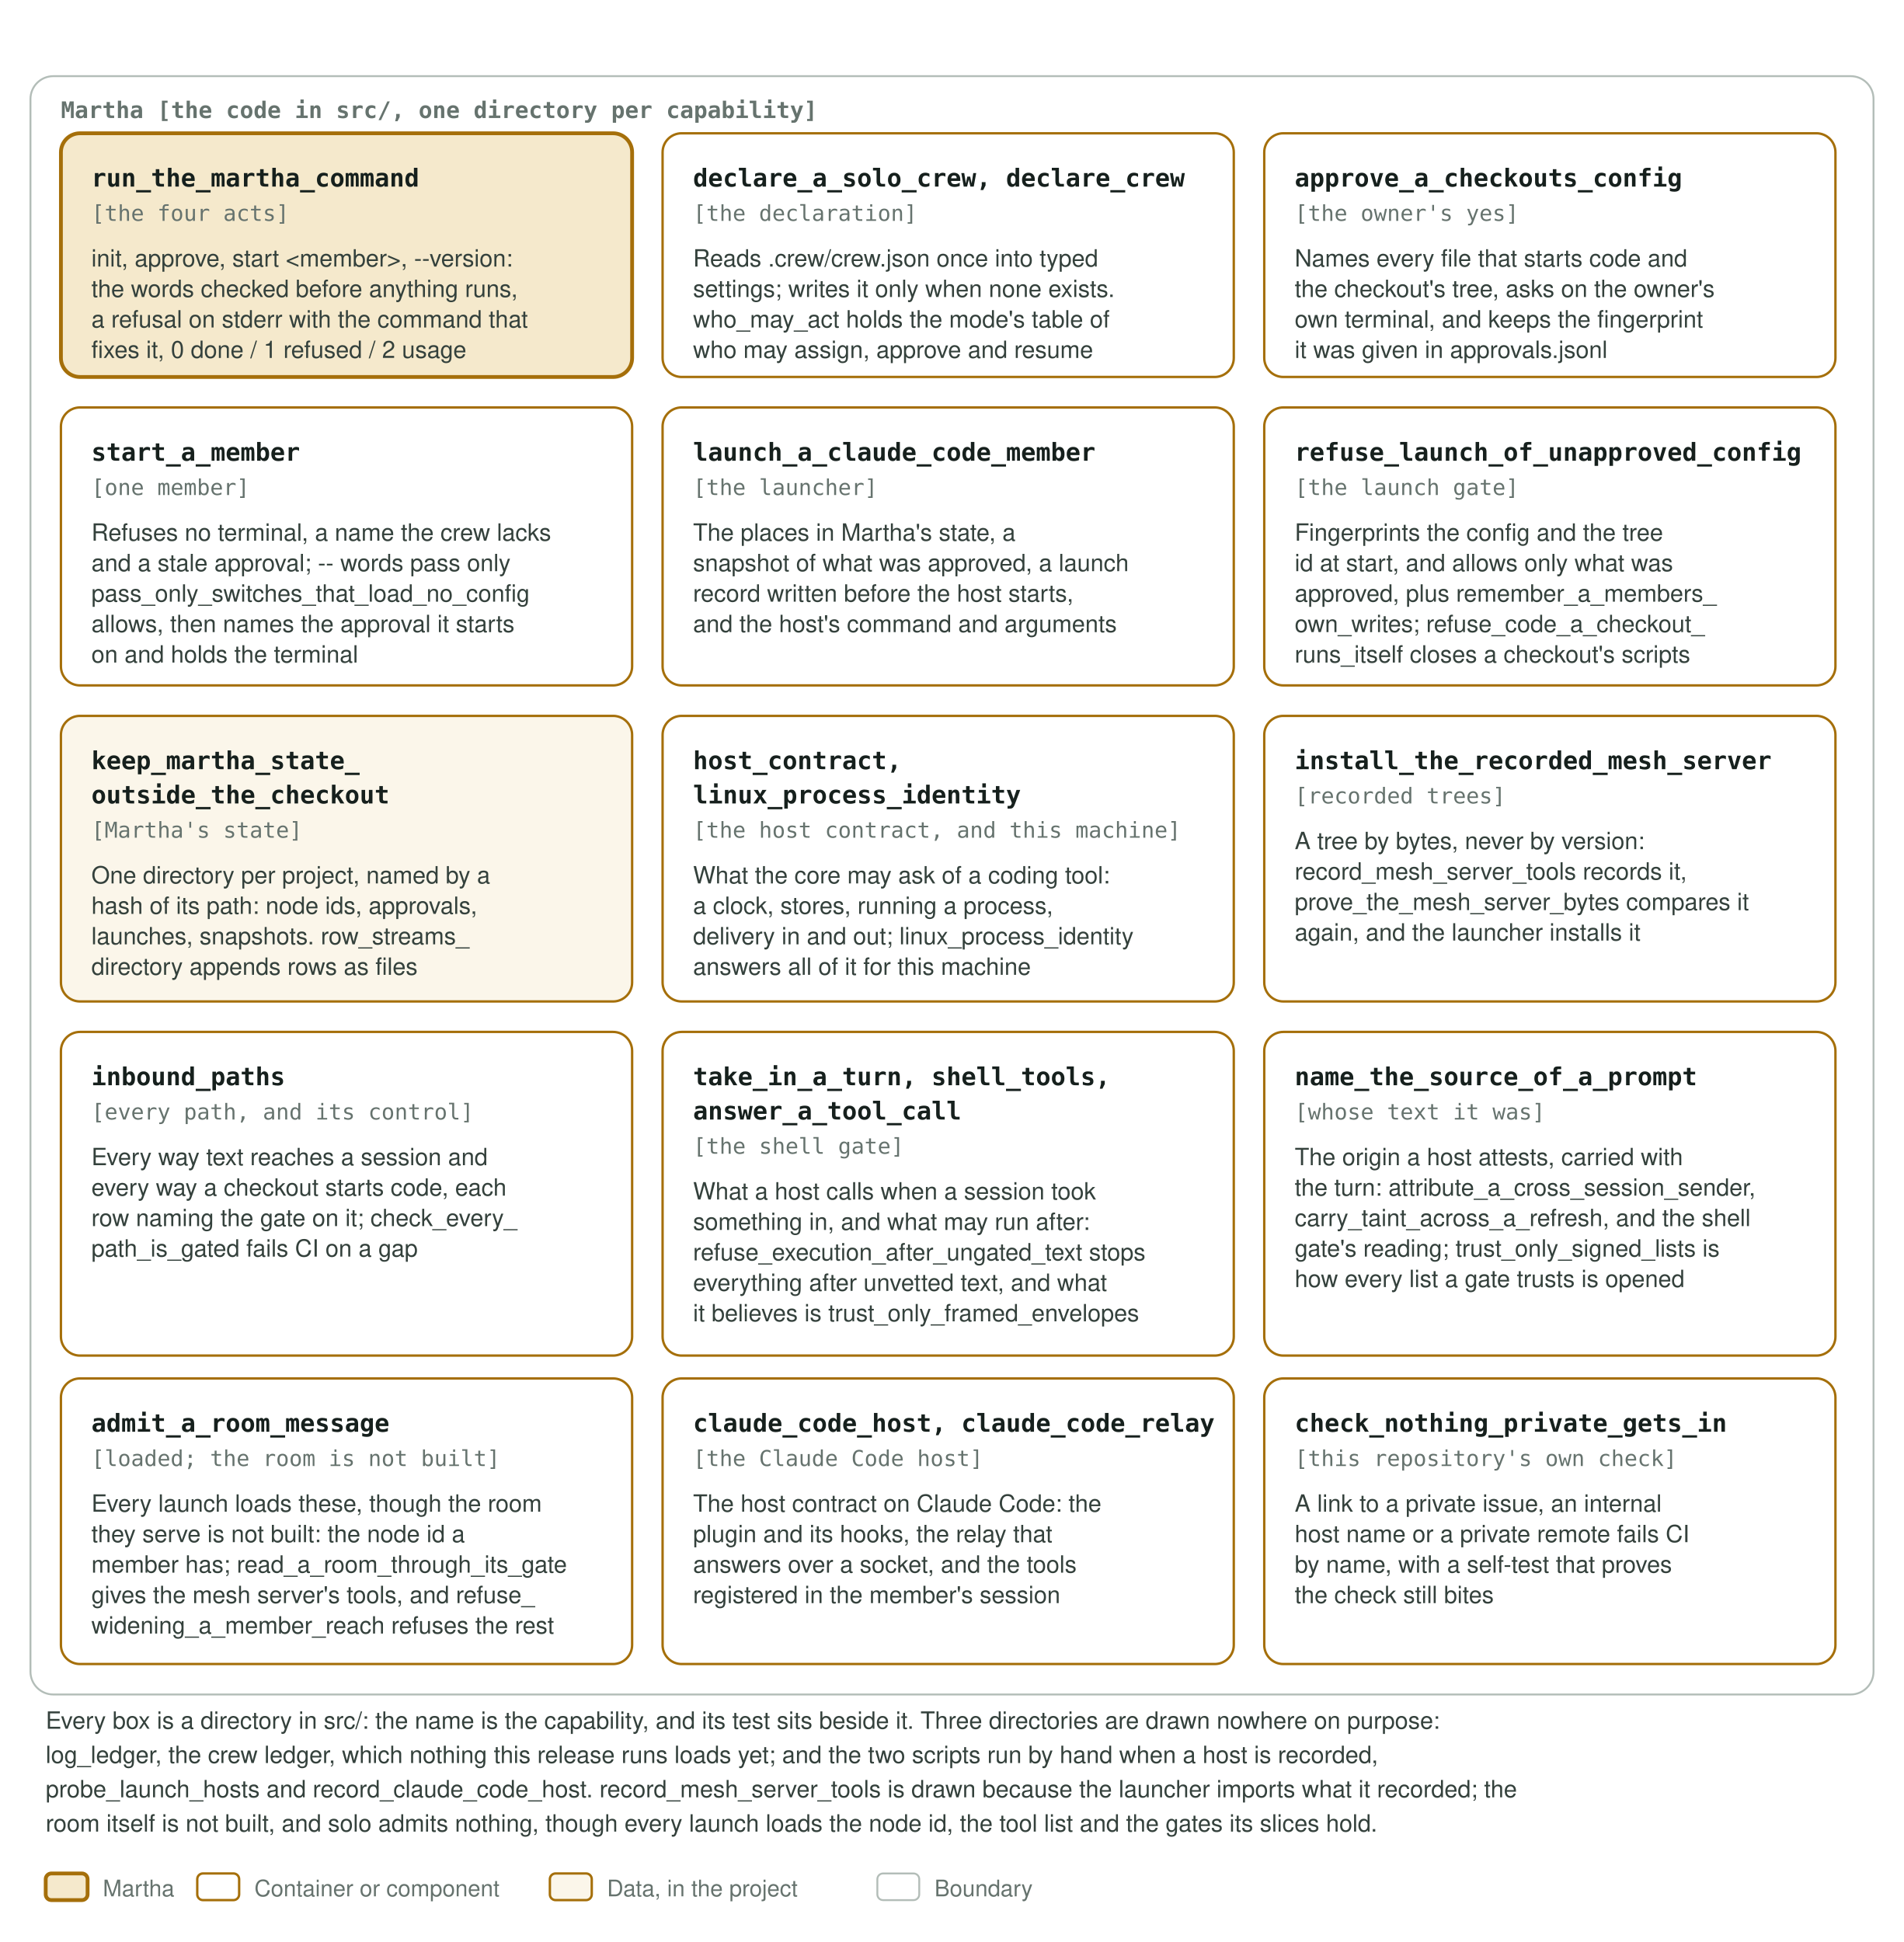
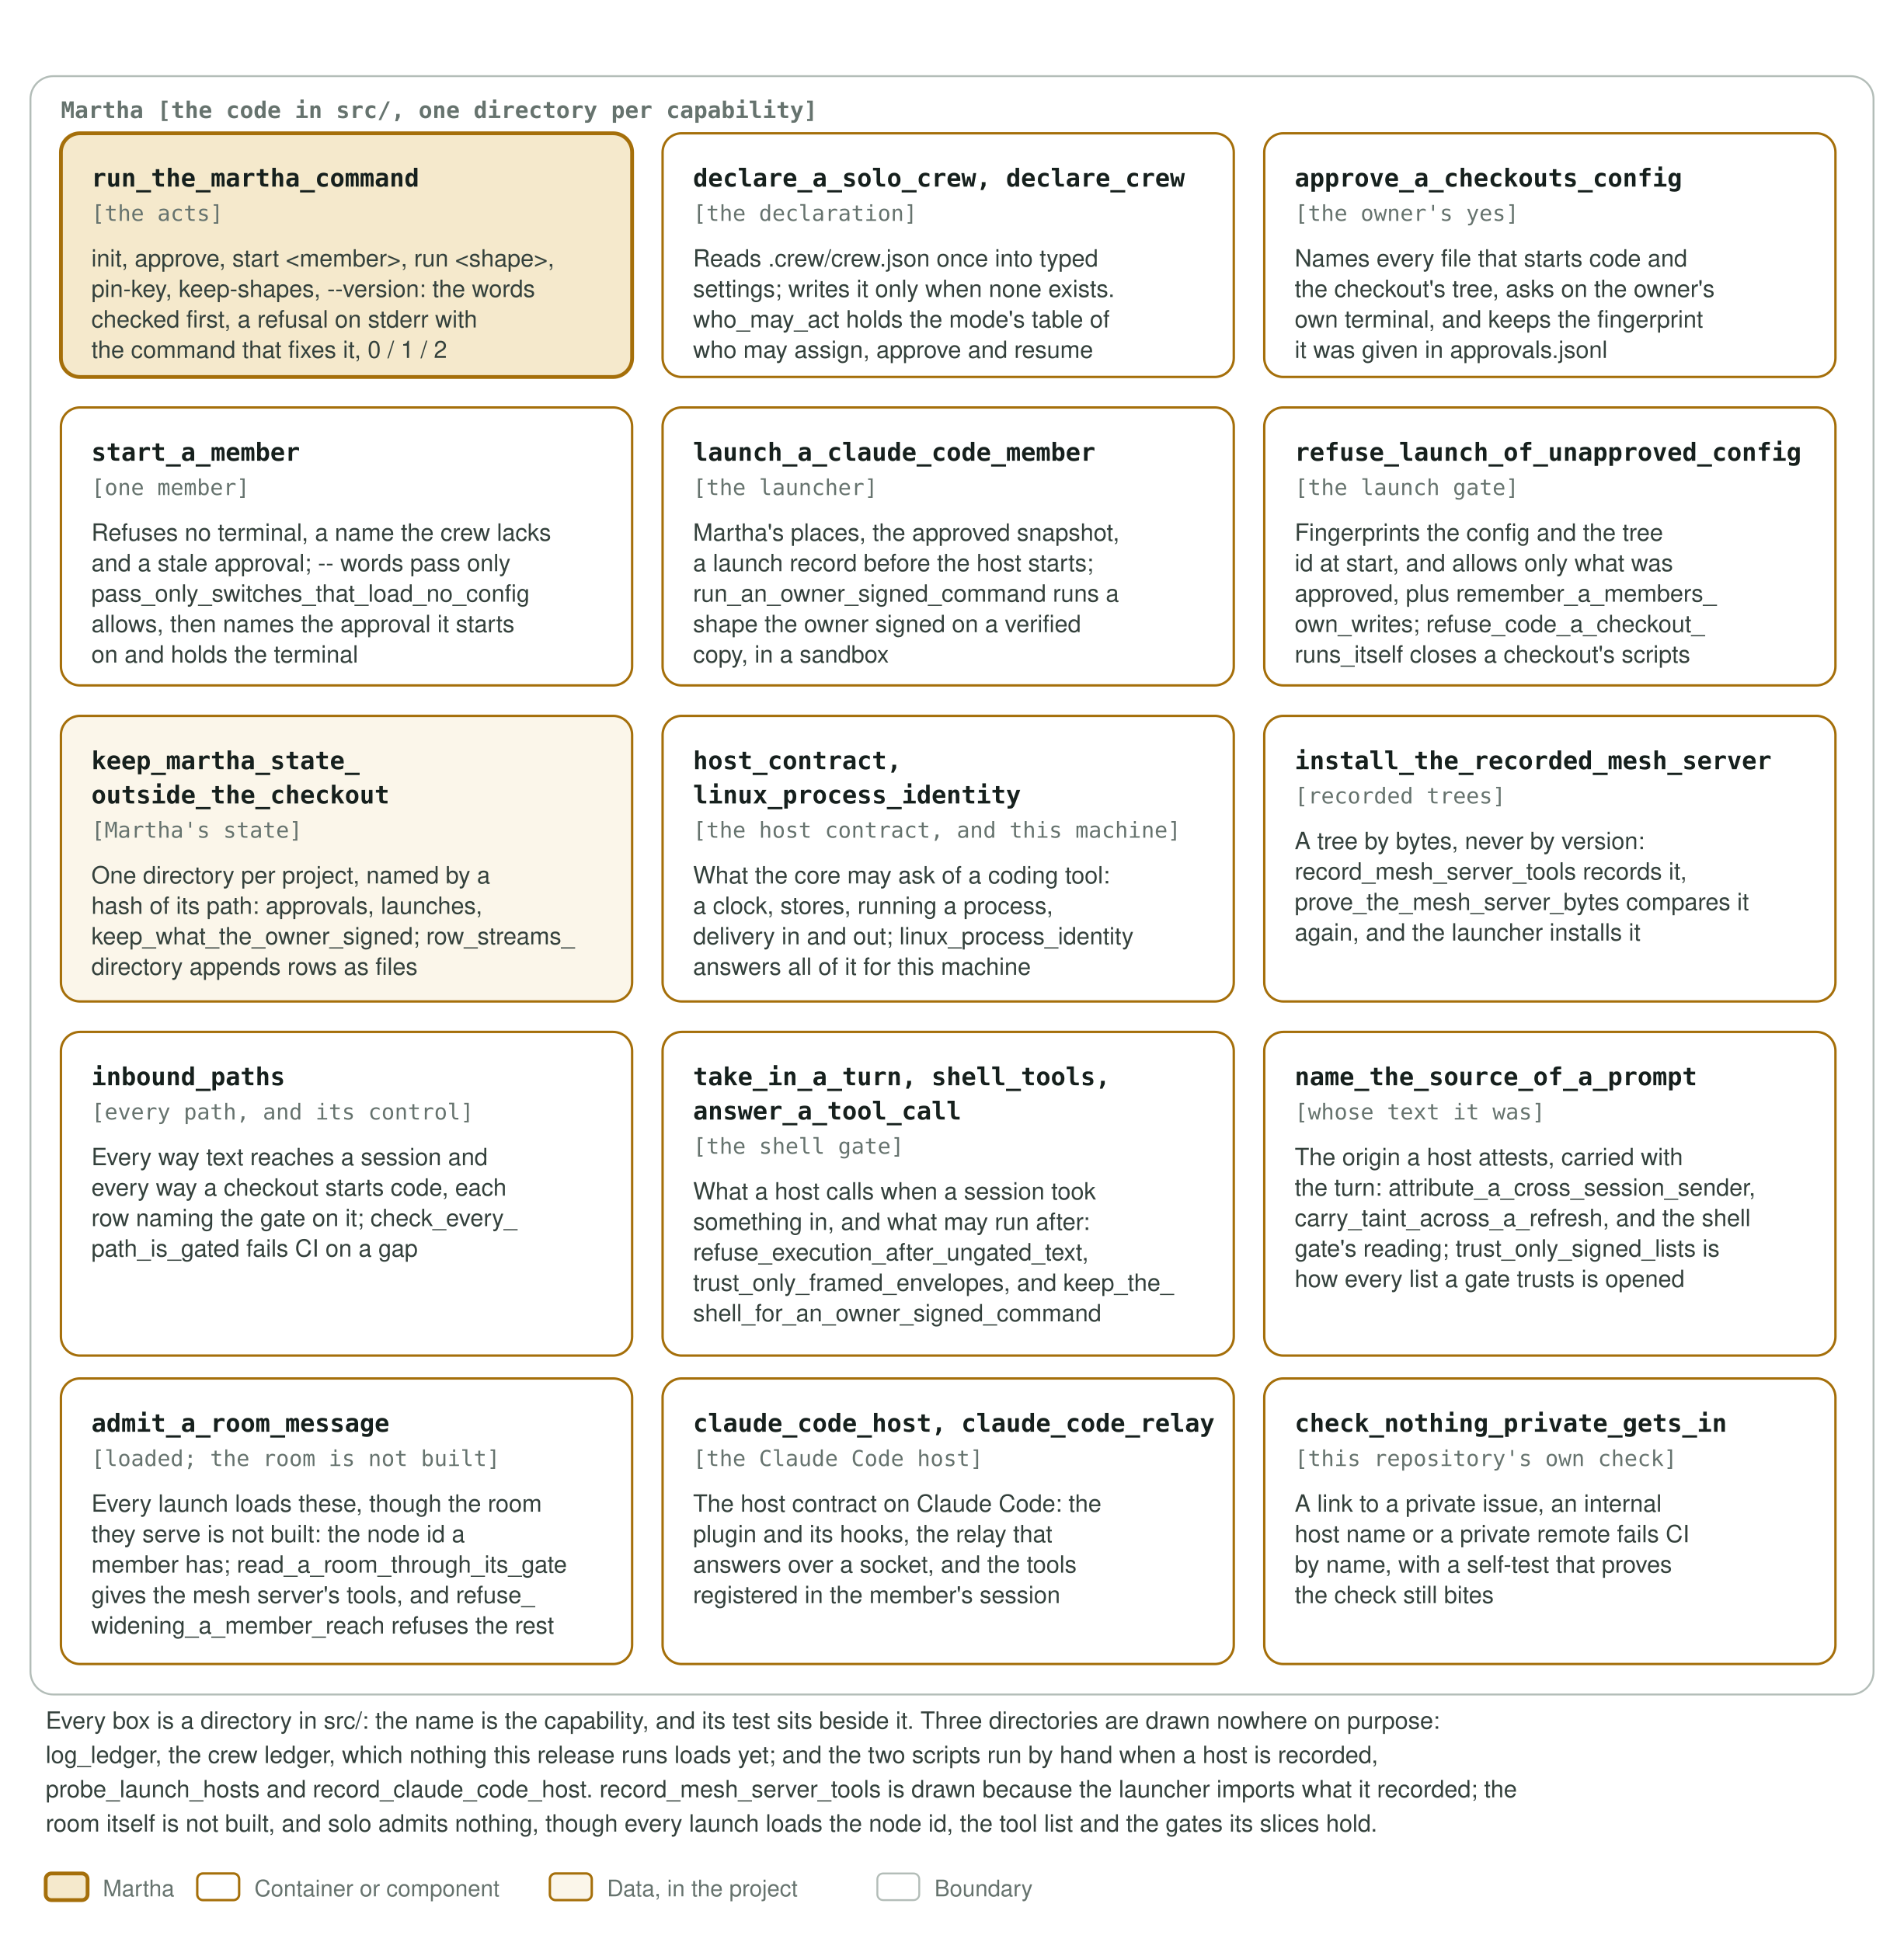
<svg xmlns="http://www.w3.org/2000/svg" viewBox="0 0 1000 1020" role="img" aria-label="Martha components">
  <style>
.t-name { font-family: "Atkinson Hyperlegible", "Segoe UI", system-ui, -apple-system, Helvetica, Arial, sans-serif; font-size: 15px; font-weight: 700; }
.t-desc { font-family: "Atkinson Hyperlegible", "Segoe UI", system-ui, -apple-system, Helvetica, Arial, sans-serif; font-size: 12.5px; }
.t-rel { font-family: "Atkinson Hyperlegible", "Segoe UI", system-ui, -apple-system, Helvetica, Arial, sans-serif; font-size: 11.5px; paint-order: stroke; stroke-width: 4px; stroke-linejoin: round; }
.t-code { font-family: "JetBrains Mono", ui-monospace, Menlo, Consolas, monospace; font-size: 13px; font-weight: 600; }
.t-type { font-family: "JetBrains Mono", ui-monospace, Menlo, Consolas, monospace; font-size: 11.5px; }
.t-bound { font-family: "JetBrains Mono", ui-monospace, Menlo, Consolas, monospace; font-size: 12px; font-weight: 600; }
.t-leg { font-family: "Atkinson Hyperlegible", "Segoe UI", system-ui, -apple-system, Helvetica, Arial, sans-serif; font-size: 12px; }
.edge { fill: none; stroke-width: 1.25; }
.edge-team { fill: none; stroke-width: 1.25; stroke-dasharray: 5 4; }
.bg { fill: #FFFFFF; }
.b-sys { fill: #F5E9CC; stroke: #A56F0A; stroke-width: 2; }
.b-per { fill: #E3EBF2; stroke: #3B5B7A; stroke-width: 1.25; }
.b-mac { fill: #E6E4EE; stroke: #5E5A78; stroke-width: 1.25; stroke-dasharray: 5 4; }
.b-ext { fill: #ECEFED; stroke: #8A9791; stroke-width: 1.25; }
.b-cmp { fill: #FFFFFF; stroke: #A56F0A; stroke-width: 1.25; }
.b-dat { fill: #FBF6EA; stroke: #A56F0A; stroke-width: 1.25; }
.b-team { fill: #FFFFFF; stroke: #5E5A78; stroke-width: 1.25; stroke-dasharray: 5 4; }
.b-later { fill: #F3F4F3; stroke: #8A9791; stroke-width: 1.25; stroke-dasharray: 5 4; }
.bound { fill: none; stroke: #B3BDB8; stroke-width: 1; }
.head { fill: #3B5B7A; }
.t-name, .t-code { fill: #16201D; }
.t-type, .t-bound, .t-leg { fill: #66736E; }
.t-desc { fill: #34413C; }
.t-rel { fill: #66736E; stroke: #FFFFFF; }
.edge, .edge-team { stroke: #8A9791; }
.arrowhead { fill: #8A9791; }
@media (prefers-color-scheme: dark) {
.bg { fill: #171F1C; }
.b-sys { fill: #3A2E13; stroke: #E3AA3C; }
.b-per { fill: #1D2A36; stroke: #8EB4D8; }
.b-mac { fill: #26243A; stroke: #A9A4C8; }
.b-ext { fill: #1C2421; stroke: #7D8B85; }
.b-cmp { fill: #171F1C; stroke: #E3AA3C; }
.b-dat { fill: #2A2414; stroke: #E3AA3C; }
.b-team { fill: #171F1C; stroke: #A9A4C8; }
.b-later { fill: #1C2421; stroke: #7D8B85; }
.bound { stroke: #4A5752; }
.head { fill: #8EB4D8; }
.t-name, .t-code { fill: #E6ECE9; }
.t-type, .t-bound, .t-leg { fill: #93A09A; }
.t-desc { fill: #C3CDC8; }
.t-rel { fill: #93A09A; stroke: #171F1C; }
.edge, .edge-team { stroke: #7D8B85; }
.arrowhead { fill: #7D8B85; }
}
</style>
  <defs>
    <marker id="a" viewBox="0 0 10 10" refX="9" refY="5" markerWidth="7" markerHeight="7" orient="auto-start-reverse">
      <path class="arrowhead" d="M0 0L10 5L0 10z" />
    </marker>
  </defs>
  <rect class="bg" x="0" y="0" width="1000" height="1020" />
  <rect class="bound" x="16" y="40" width="968" height="850" rx="12" />
  <text class="t-bound" x="32" y="62">Martha [the code in src/, one directory per capability]</text>
  <rect class="b-sys" x="32" y="70" width="300" height="128" rx="10" />
  <text class="t-code" x="48" y="98">run_the_martha_command</text>
-   <text class="t-type" x="48" y="116">[the four acts]</text>
-   <text class="t-desc" x="48" y="140">init, approve, start &lt;member&gt;, --version:</text>
-   <text class="t-desc" x="48" y="156">the words checked before anything runs,</text>
-   <text class="t-desc" x="48" y="172">a refusal on stderr with the command that</text>
-   <text class="t-desc" x="48" y="188">fixes it, 0 done / 1 refused / 2 usage</text>
+   <text class="t-type" x="48" y="116">[the acts]</text>
+   <text class="t-desc" x="48" y="140">init, approve, start &lt;member&gt;, run &lt;shape&gt;,</text>
+   <text class="t-desc" x="48" y="156">pin-key, keep-shapes, --version: the words</text>
+   <text class="t-desc" x="48" y="172">checked first, a refusal on stderr with</text>
+   <text class="t-desc" x="48" y="188">the command that fixes it, 0 / 1 / 2</text>
  <rect class="b-cmp" x="348" y="70" width="300" height="128" rx="10" />
  <text class="t-code" x="364" y="98">declare_a_solo_crew, declare_crew</text>
  <text class="t-type" x="364" y="116">[the declaration]</text>
  <text class="t-desc" x="364" y="140">Reads .crew/crew.json once into typed</text>
  <text class="t-desc" x="364" y="156">settings; writes it only when none exists.</text>
  <text class="t-desc" x="364" y="172">who_may_act holds the mode's table of</text>
  <text class="t-desc" x="364" y="188">who may assign, approve and resume</text>
  <rect class="b-cmp" x="664" y="70" width="300" height="128" rx="10" />
  <text class="t-code" x="680" y="98">approve_a_checkouts_config</text>
  <text class="t-type" x="680" y="116">[the owner's yes]</text>
  <text class="t-desc" x="680" y="140">Names every file that starts code and</text>
  <text class="t-desc" x="680" y="156">the checkout's tree, asks on the owner's</text>
  <text class="t-desc" x="680" y="172">own terminal, and keeps the fingerprint</text>
  <text class="t-desc" x="680" y="188">it was given in approvals.jsonl</text>
  <rect class="b-cmp" x="32" y="214" width="300" height="146" rx="10" />
  <text class="t-code" x="48" y="242">start_a_member</text>
  <text class="t-type" x="48" y="260">[one member]</text>
  <text class="t-desc" x="48" y="284">Refuses no terminal, a name the crew lacks</text>
  <text class="t-desc" x="48" y="300">and a stale approval; -- words pass only</text>
  <text class="t-desc" x="48" y="316">pass_only_switches_that_load_no_config</text>
  <text class="t-desc" x="48" y="332">allows, then names the approval it starts</text>
  <text class="t-desc" x="48" y="348">on and holds the terminal</text>
  <rect class="b-cmp" x="348" y="214" width="300" height="146" rx="10" />
  <text class="t-code" x="364" y="242">launch_a_claude_code_member</text>
  <text class="t-type" x="364" y="260">[the launcher]</text>
-   <text class="t-desc" x="364" y="284">The places in Martha's state, a</text>
-   <text class="t-desc" x="364" y="300">snapshot of what was approved, a launch</text>
-   <text class="t-desc" x="364" y="316">record written before the host starts,</text>
-   <text class="t-desc" x="364" y="332">and the host's command and arguments</text>
+   <text class="t-desc" x="364" y="284">Martha's places, the approved snapshot,</text>
+   <text class="t-desc" x="364" y="300">a launch record before the host starts;</text>
+   <text class="t-desc" x="364" y="316">run_an_owner_signed_command runs a</text>
+   <text class="t-desc" x="364" y="332">shape the owner signed on a verified</text>
+   <text class="t-desc" x="364" y="348">copy, in a sandbox</text>
  <rect class="b-cmp" x="664" y="214" width="300" height="146" rx="10" />
  <text class="t-code" x="680" y="242">refuse_launch_of_unapproved_config</text>
  <text class="t-type" x="680" y="260">[the launch gate]</text>
  <text class="t-desc" x="680" y="284">Fingerprints the config and the tree</text>
  <text class="t-desc" x="680" y="300">id at start, and allows only what was</text>
  <text class="t-desc" x="680" y="316">approved, plus remember_a_members_</text>
  <text class="t-desc" x="680" y="332">own_writes; refuse_code_a_checkout_</text>
  <text class="t-desc" x="680" y="348">runs_itself closes a checkout's scripts</text>
  <rect class="b-dat" x="32" y="376" width="300" height="150" rx="10" />
  <text class="t-code" x="48" y="404">keep_martha_state_</text>
  <text class="t-code" x="48" y="422">outside_the_checkout</text>
  <text class="t-type" x="48" y="440">[Martha's state]</text>
  <text class="t-desc" x="48" y="464">One directory per project, named by a</text>
-   <text class="t-desc" x="48" y="480">hash of its path: node ids, approvals,</text>
-   <text class="t-desc" x="48" y="496">launches, snapshots. row_streams_</text>
+   <text class="t-desc" x="48" y="480">hash of its path: approvals, launches,</text>
+   <text class="t-desc" x="48" y="496">keep_what_the_owner_signed; row_streams_</text>
  <text class="t-desc" x="48" y="512">directory appends rows as files</text>
  <rect class="b-cmp" x="348" y="376" width="300" height="150" rx="10" />
  <text class="t-code" x="364" y="404">host_contract,</text>
  <text class="t-code" x="364" y="422">linux_process_identity</text>
  <text class="t-type" x="364" y="440">[the host contract, and this machine]</text>
  <text class="t-desc" x="364" y="464">What the core may ask of a coding tool:</text>
  <text class="t-desc" x="364" y="480">a clock, stores, running a process,</text>
  <text class="t-desc" x="364" y="496">delivery in and out; linux_process_identity</text>
  <text class="t-desc" x="364" y="512">answers all of it for this machine</text>
  <rect class="b-cmp" x="664" y="376" width="300" height="150" rx="10" />
  <text class="t-code" x="680" y="404">install_the_recorded_mesh_server</text>
  <text class="t-type" x="680" y="422">[recorded trees]</text>
  <text class="t-desc" x="680" y="446">A tree by bytes, never by version:</text>
  <text class="t-desc" x="680" y="462">record_mesh_server_tools records it,</text>
  <text class="t-desc" x="680" y="478">prove_the_mesh_server_bytes compares it</text>
  <text class="t-desc" x="680" y="494">again, and the launcher installs it</text>
  <rect class="b-cmp" x="32" y="542" width="300" height="170" rx="10" />
  <text class="t-code" x="48" y="570">inbound_paths</text>
  <text class="t-type" x="48" y="588">[every path, and its control]</text>
  <text class="t-desc" x="48" y="612">Every way text reaches a session and</text>
  <text class="t-desc" x="48" y="628">every way a checkout starts code, each</text>
  <text class="t-desc" x="48" y="644">row naming the gate on it; check_every_</text>
  <text class="t-desc" x="48" y="660">path_is_gated fails CI on a gap</text>
  <rect class="b-cmp" x="348" y="542" width="300" height="170" rx="10" />
  <text class="t-code" x="364" y="570">take_in_a_turn, shell_tools,</text>
  <text class="t-code" x="364" y="588">answer_a_tool_call</text>
  <text class="t-type" x="364" y="606">[the shell gate]</text>
  <text class="t-desc" x="364" y="630">What a host calls when a session took</text>
  <text class="t-desc" x="364" y="646">something in, and what may run after:</text>
-   <text class="t-desc" x="364" y="662">refuse_execution_after_ungated_text stops</text>
-   <text class="t-desc" x="364" y="678">everything after unvetted text, and what</text>
-   <text class="t-desc" x="364" y="694">it believes is trust_only_framed_envelopes</text>
+   <text class="t-desc" x="364" y="662">refuse_execution_after_ungated_text,</text>
+   <text class="t-desc" x="364" y="678">trust_only_framed_envelopes, and keep_the_</text>
+   <text class="t-desc" x="364" y="694">shell_for_an_owner_signed_command</text>
  <rect class="b-cmp" x="664" y="542" width="300" height="170" rx="10" />
  <text class="t-code" x="680" y="570">name_the_source_of_a_prompt</text>
  <text class="t-type" x="680" y="588">[whose text it was]</text>
  <text class="t-desc" x="680" y="612">The origin a host attests, carried with</text>
  <text class="t-desc" x="680" y="628">the turn: attribute_a_cross_session_sender,</text>
  <text class="t-desc" x="680" y="644">carry_taint_across_a_refresh, and the shell</text>
  <text class="t-desc" x="680" y="660">gate's reading; trust_only_signed_lists is</text>
  <text class="t-desc" x="680" y="676">how every list a gate trusts is opened</text>
  <rect class="b-cmp" x="32" y="724" width="300" height="150" rx="10" />
  <text class="t-code" x="48" y="752">admit_a_room_message</text>
  <text class="t-type" x="48" y="770">[loaded; the room is not built]</text>
  <text class="t-desc" x="48" y="794">Every launch loads these, though the room</text>
  <text class="t-desc" x="48" y="810">they serve is not built: the node id a</text>
  <text class="t-desc" x="48" y="826">member has; read_a_room_through_its_gate</text>
  <text class="t-desc" x="48" y="842">gives the mesh server's tools, and refuse_</text>
  <text class="t-desc" x="48" y="858">widening_a_member_reach refuses the rest</text>
  <rect class="b-cmp" x="348" y="724" width="300" height="150" rx="10" />
  <text class="t-code" x="364" y="752">claude_code_host, claude_code_relay</text>
  <text class="t-type" x="364" y="770">[the Claude Code host]</text>
  <text class="t-desc" x="364" y="794">The host contract on Claude Code: the</text>
  <text class="t-desc" x="364" y="810">plugin and its hooks, the relay that</text>
  <text class="t-desc" x="364" y="826">answers over a socket, and the tools</text>
  <text class="t-desc" x="364" y="842">registered in the member's session</text>
  <rect class="b-cmp" x="664" y="724" width="300" height="150" rx="10" />
  <text class="t-code" x="680" y="752">check_nothing_private_gets_in</text>
  <text class="t-type" x="680" y="770">[this repository's own check]</text>
  <text class="t-desc" x="680" y="794">A link to a private issue, an internal</text>
  <text class="t-desc" x="680" y="810">host name or a private remote fails CI</text>
  <text class="t-desc" x="680" y="826">by name, with a self-test that proves</text>
  <text class="t-desc" x="680" y="842">the check still bites</text>
  <text class="t-desc" x="24" y="908">Every box is a directory in src/: the name is the capability, and its test sits beside it. Three directories are drawn nowhere on purpose:</text>
  <text class="t-desc" x="24" y="926">log_ledger, the crew ledger, which nothing this release runs loads yet; and the two scripts run by hand when a host is recorded,</text>
  <text class="t-desc" x="24" y="944">probe_launch_hosts and record_claude_code_host. record_mesh_server_tools is drawn because the launcher imports what it recorded; the</text>
  <text class="t-desc" x="24" y="962">room itself is not built, and solo admits nothing, though every launch loads the node id, the tool list and the gates its slices hold.</text>
  <rect class="b-sys" x="24" y="984" width="22" height="14" rx="3" />
  <text class="t-leg" x="54" y="996">Martha</text>
  <rect class="b-cmp" x="103.6" y="984" width="22" height="14" rx="3" />
  <text class="t-leg" x="133.6" y="996">Container or component</text>
  <rect class="b-dat" x="288.8" y="984" width="22" height="14" rx="3" />
  <text class="t-leg" x="318.8" y="996">Data, in the project</text>
  <rect class="bound" x="460.8" y="984" width="22" height="14" rx="3" />
  <text class="t-leg" x="490.8" y="996">Boundary</text>
</svg>
